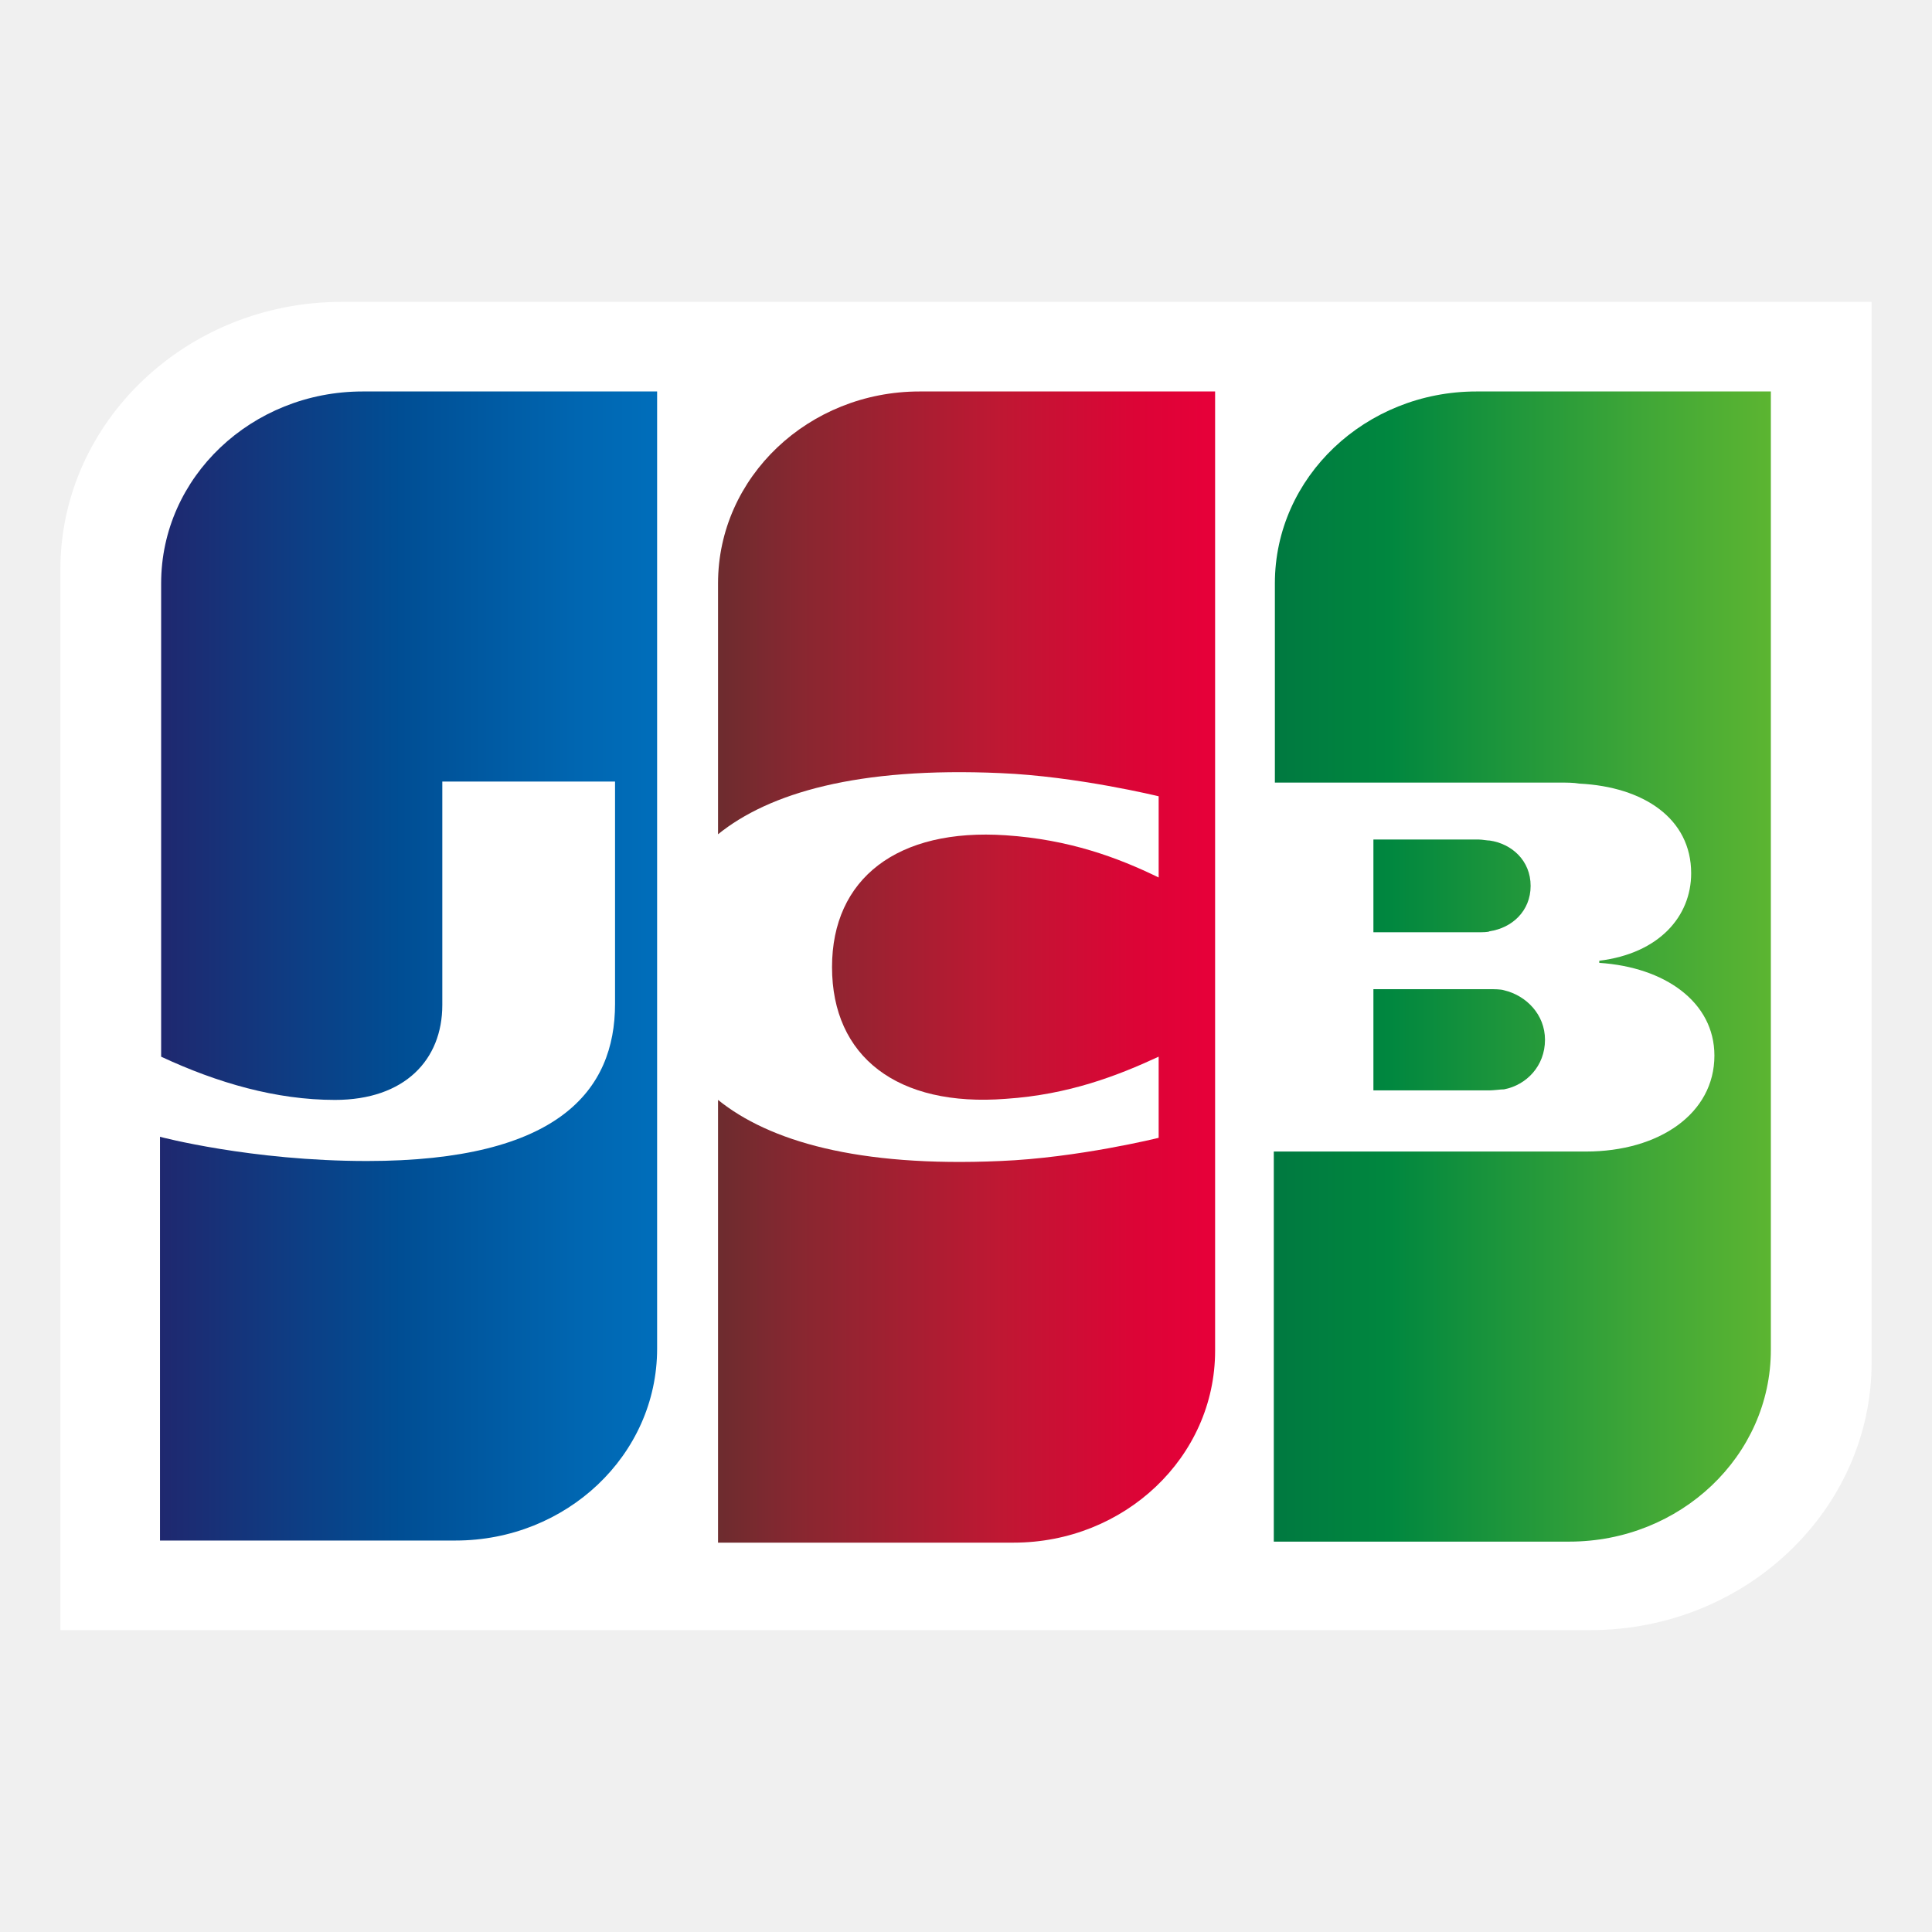
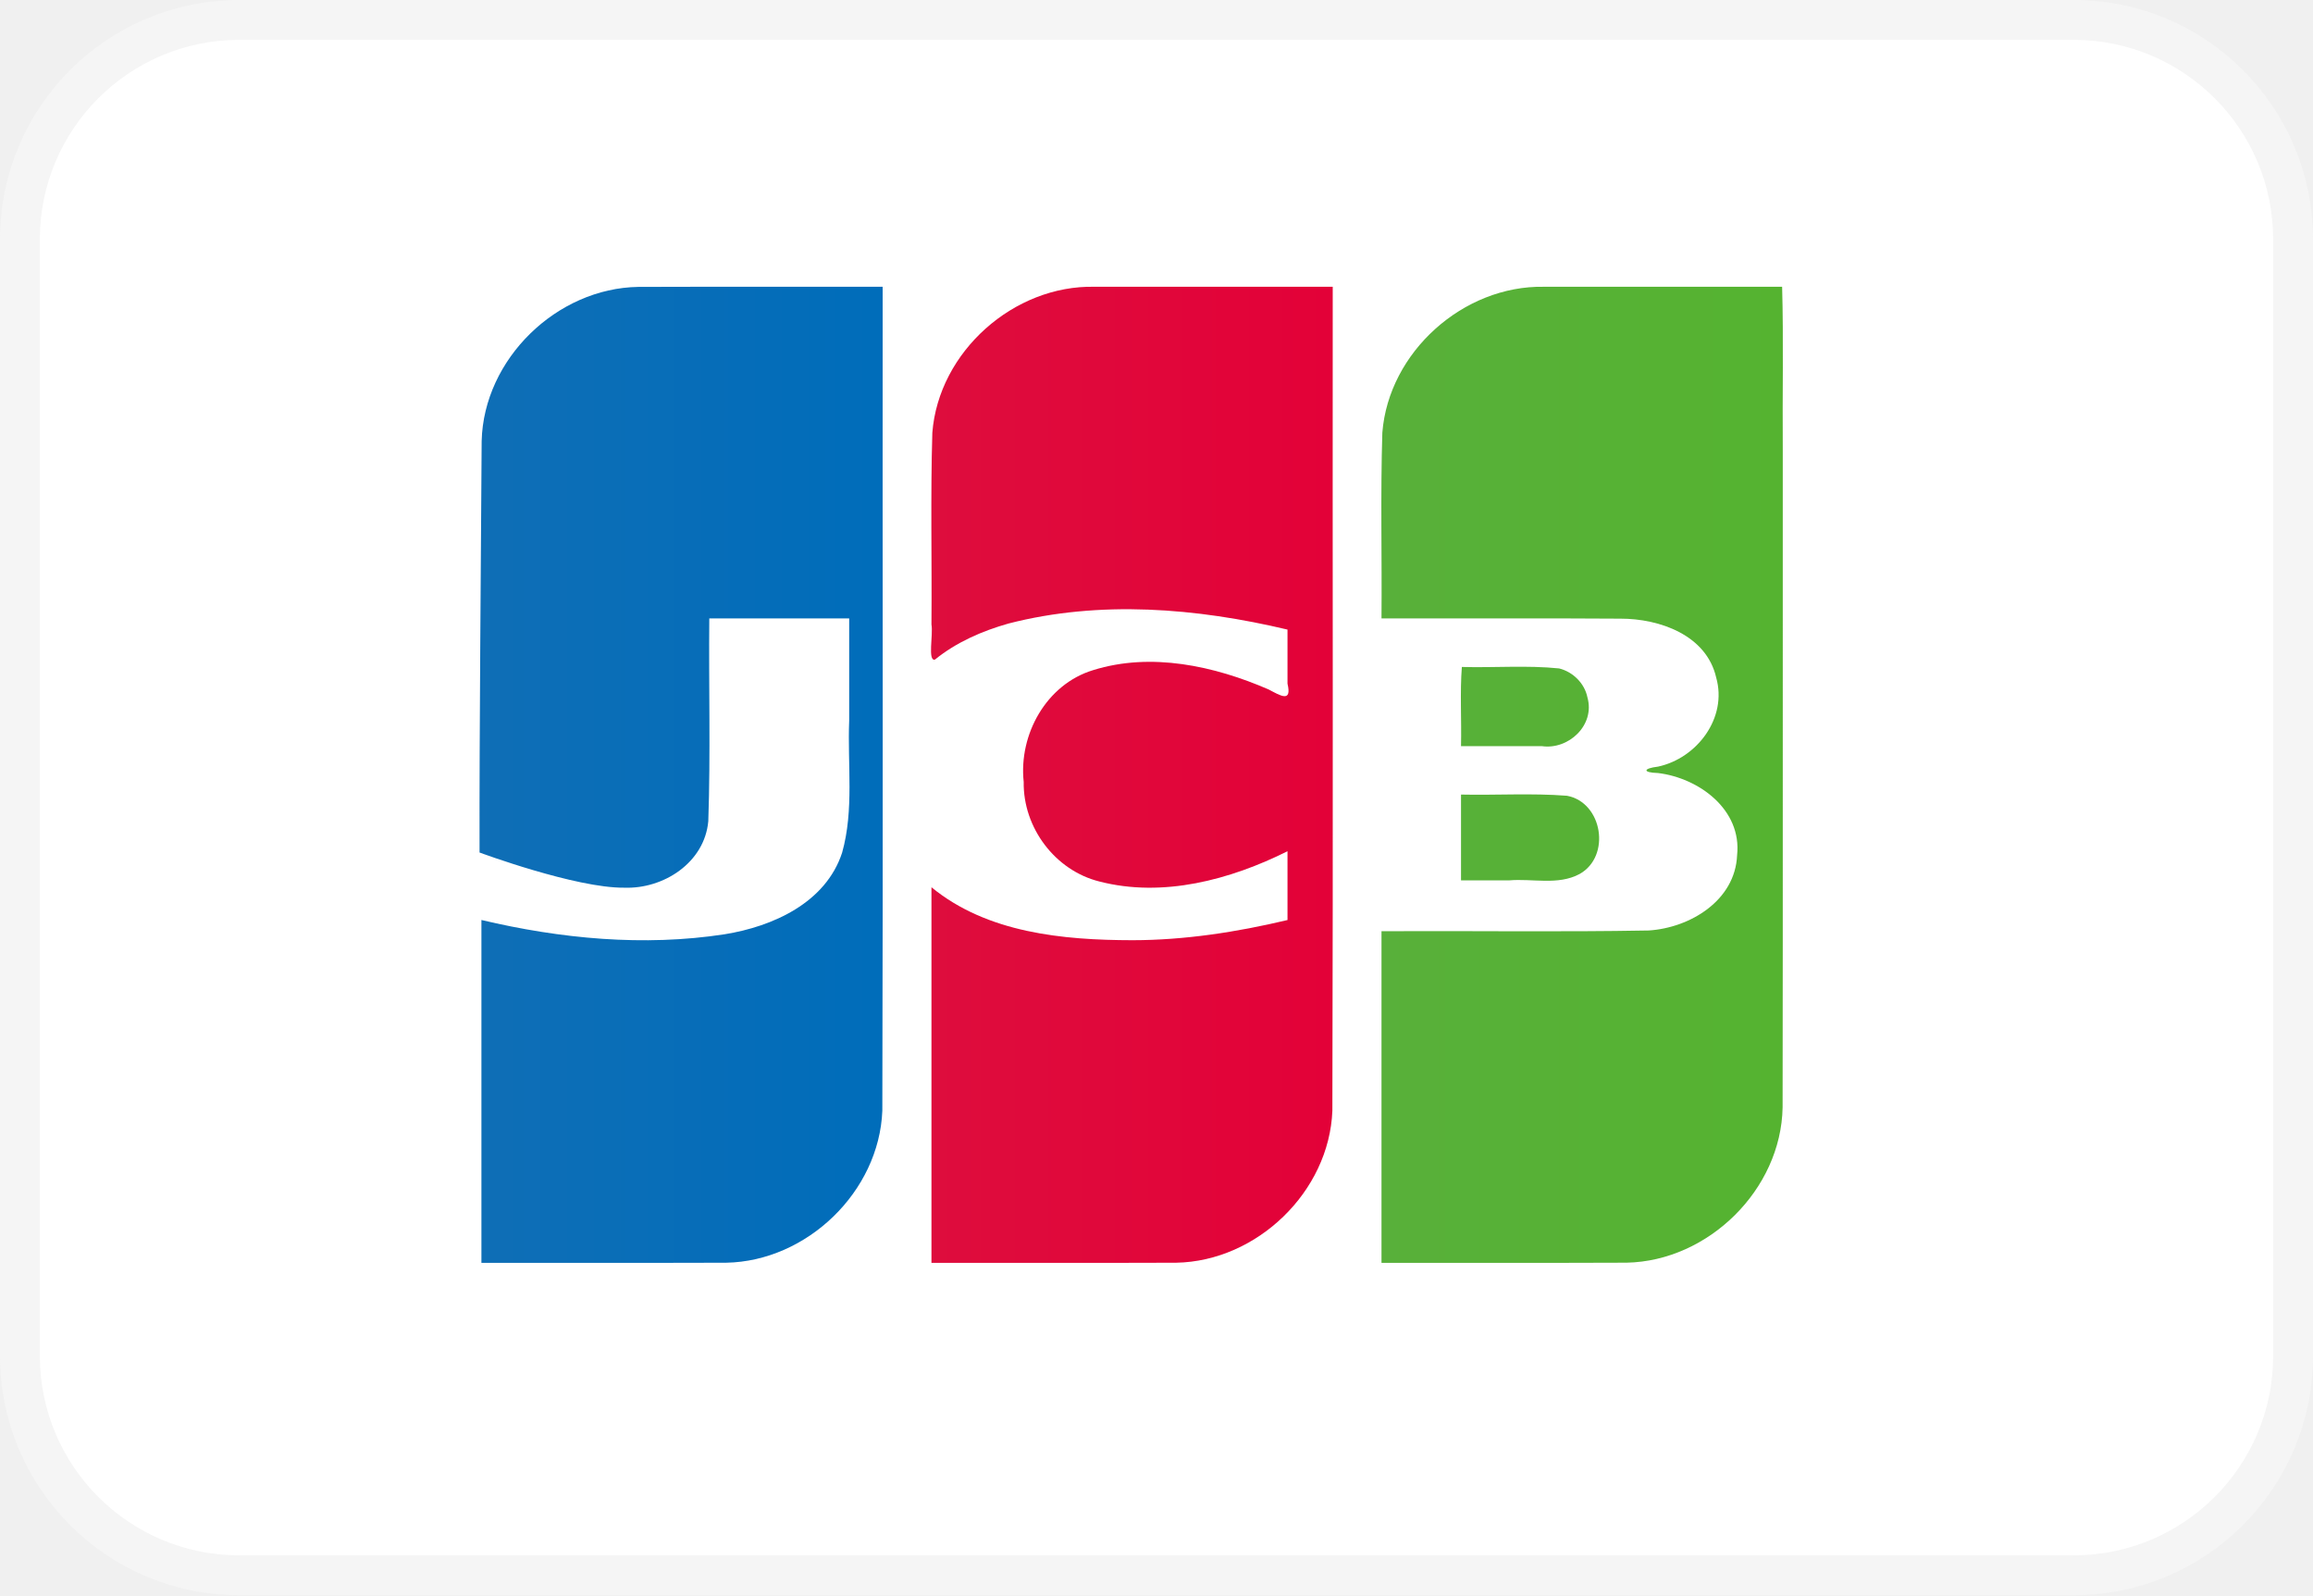
- <svg xmlns="http://www.w3.org/2000/svg" width="32" height="32" viewBox="0 0 32 32" fill="none">
-   <path d="M31 22.565C31 25.009 28.91 27 26.342 27H1V9.435C1 6.99 3.09 5 5.658 5H31V22.565Z" fill="white" />
-   <path d="M24.453 6.484C22.62 6.484 21.116 7.899 21.116 9.662V12.962H25.829C25.939 12.962 26.067 12.962 26.159 12.979C27.222 13.032 28.011 13.556 28.011 14.464C28.011 15.18 27.479 15.791 26.489 15.913V15.948C27.571 16.018 28.396 16.594 28.396 17.484C28.396 18.445 27.479 19.073 26.269 19.073H21.098V25.534H25.994C27.828 25.534 29.331 24.119 29.331 22.356V6.484H24.453Z" fill="url(#paint0_linear_1334_1954)" />
-   <path d="M22.748 18.06H24.674C24.701 18.06 24.747 18.056 24.793 18.052C24.838 18.047 24.884 18.043 24.912 18.043C25.279 17.973 25.59 17.659 25.59 17.222C25.59 16.803 25.279 16.489 24.912 16.402C24.857 16.384 24.747 16.384 24.674 16.384H22.748V18.06Z" fill="url(#paint1_linear_1334_1954)" />
-   <path d="M24.674 13.922C25.04 13.975 25.352 14.254 25.352 14.673C25.352 15.092 25.04 15.371 24.674 15.424C24.655 15.441 24.545 15.441 24.49 15.441H22.748V13.905H24.49C24.52 13.905 24.562 13.91 24.599 13.915C24.629 13.919 24.657 13.922 24.674 13.922Z" fill="url(#paint2_linear_1334_1954)" />
-   <path d="M6.006 6.484C4.172 6.484 2.669 7.899 2.669 9.662V17.502C3.604 17.938 4.576 18.218 5.548 18.218C6.703 18.218 7.326 17.554 7.326 16.646V12.945H10.187V16.629C10.187 18.06 9.252 19.23 6.079 19.23C4.154 19.23 2.65 18.829 2.65 18.829V25.516H7.546C9.38 25.516 10.884 24.102 10.884 22.338V6.484H6.006Z" fill="url(#paint3_linear_1334_1954)" />
-   <path d="M15.23 6.484C13.396 6.484 11.893 7.899 11.893 9.662V13.818C12.736 13.137 14.203 12.7 16.569 12.805C17.834 12.857 19.191 13.189 19.191 13.189V14.534C18.512 14.202 17.706 13.905 16.66 13.835C14.863 13.713 13.781 14.551 13.781 16.018C13.781 17.502 14.863 18.34 16.66 18.2C17.706 18.13 18.512 17.816 19.191 17.502V18.846C19.191 18.846 17.852 19.178 16.569 19.23C14.203 19.335 12.736 18.898 11.893 18.218V25.551H16.789C18.622 25.551 20.126 24.137 20.126 22.373V6.484H15.23Z" fill="url(#paint4_linear_1334_1954)" />
+ <svg xmlns="http://www.w3.org/2000/svg" width="58" height="40" viewBox="0 0 58 40" fill="none">
+   <rect x="0.5" y="0.5" width="57" height="39" rx="5.5" fill="white" />
+   <rect x="0.5" y="0.5" width="57" height="39" rx="5.5" stroke="#F5F5F5" />
+   <path d="M36.636 19.924C37.522 19.943 38.412 19.885 39.294 19.954C40.187 20.121 40.403 21.473 39.609 21.916C39.068 22.207 38.425 22.024 37.838 22.076H36.636V19.924ZM39.806 17.488C40.003 18.183 39.333 18.806 38.665 18.71H36.636C36.651 18.056 36.608 17.345 36.657 16.724C37.469 16.747 38.29 16.678 39.097 16.761C39.444 16.848 39.735 17.134 39.806 17.488ZM44.688 7.191C44.725 8.517 44.693 9.913 44.704 11.266C44.701 16.767 44.709 22.267 44.7 27.768C44.664 29.83 42.837 31.621 40.79 31.662C38.74 31.671 36.691 31.663 34.642 31.666V23.35C36.874 23.338 39.109 23.373 41.341 23.332C42.376 23.267 43.511 22.584 43.559 21.445C43.681 20.3 42.602 19.509 41.577 19.384C41.184 19.373 41.195 19.269 41.577 19.223C42.554 19.012 43.322 18.001 43.034 16.988C42.789 15.923 41.612 15.511 40.633 15.513C38.636 15.499 36.639 15.511 34.642 15.507C34.655 13.954 34.615 12.4 34.663 10.849C34.822 8.825 36.695 7.155 38.713 7.191C40.705 7.191 42.696 7.191 44.688 7.191V7.191Z" fill="url(#paint0_linear_1142_86388)" />
+   <path d="M12.078 11.059C12.129 9 13.963 7.224 16.008 7.194C18.05 7.187 20.091 7.193 22.133 7.191C22.128 14.077 22.144 20.965 22.125 27.851C22.046 29.884 20.231 31.627 18.209 31.663C16.163 31.67 14.118 31.664 12.072 31.666V23.069C14.059 23.539 16.143 23.739 18.17 23.427C19.381 23.232 20.707 22.637 21.117 21.38C21.419 20.305 21.249 19.173 21.294 18.07V15.507H17.786C17.77 17.202 17.819 18.9 17.761 20.593C17.666 21.634 16.636 22.295 15.654 22.259C14.437 22.272 12.025 21.377 12.025 21.377C12.019 18.201 12.06 14.224 12.078 11.059V11.059Z" fill="url(#paint1_linear_1142_86388)" />
+   <path d="M23.442 16.541C23.257 16.58 23.404 15.912 23.357 15.658C23.37 14.056 23.331 12.451 23.379 10.85C23.537 8.817 25.424 7.144 27.451 7.191H33.419C33.413 14.078 33.43 20.965 33.41 27.851C33.332 29.884 31.517 31.627 29.494 31.663C27.449 31.671 25.403 31.664 23.357 31.666V22.248C24.754 23.394 26.653 23.573 28.394 23.576C29.706 23.575 31.011 23.373 32.285 23.07V21.345C30.849 22.061 29.161 22.515 27.569 22.104C26.458 21.828 25.652 20.754 25.67 19.608C25.541 18.416 26.24 17.158 27.411 16.804C28.865 16.349 30.45 16.697 31.813 17.289C32.105 17.442 32.401 17.631 32.285 17.143V15.787C30.005 15.245 27.579 15.045 25.289 15.635C24.626 15.822 23.98 16.105 23.442 16.541V16.541Z" fill="url(#paint2_linear_1142_86388)" />
  <defs>
-     <linearGradient id="paint0_linear_1334_1954" x1="21.112" y1="14.67" x2="29.353" y2="14.67" gradientUnits="userSpaceOnUse">
-       <stop stop-color="#007940" />
-       <stop offset="0.229" stop-color="#00873F" />
-       <stop offset="0.743" stop-color="#40A737" />
-       <stop offset="1" stop-color="#5CB531" />
+     <linearGradient id="paint0_linear_1142_86388" x1="34.573" y1="18.905" x2="44.64" y2="18.905" gradientUnits="userSpaceOnUse">
+       <stop stop-color="#58B03A" />
+       <stop offset="1" stop-color="#55B330" />
    </linearGradient>
-     <linearGradient id="paint1_linear_1334_1954" x1="21.112" y1="14.67" x2="29.353" y2="14.67" gradientUnits="userSpaceOnUse">
-       <stop stop-color="#007940" />
-       <stop offset="0.229" stop-color="#00873F" />
-       <stop offset="0.743" stop-color="#40A737" />
-       <stop offset="1" stop-color="#5CB531" />
+     <linearGradient id="paint1_linear_1142_86388" x1="11.858" y1="19.663" x2="21.968" y2="19.663" gradientUnits="userSpaceOnUse">
+       <stop stop-color="#0F6EB6" />
+       <stop offset="1" stop-color="#006DBA" />
    </linearGradient>
-     <linearGradient id="paint2_linear_1334_1954" x1="21.112" y1="14.67" x2="29.353" y2="14.67" gradientUnits="userSpaceOnUse">
-       <stop stop-color="#007940" />
-       <stop offset="0.229" stop-color="#00873F" />
-       <stop offset="0.743" stop-color="#40A737" />
-       <stop offset="1" stop-color="#5CB531" />
-     </linearGradient>
-     <linearGradient id="paint3_linear_1334_1954" x1="2.665" y1="16.001" x2="11.033" y2="16.001" gradientUnits="userSpaceOnUse">
-       <stop stop-color="#1F286F" />
-       <stop offset="0.475" stop-color="#004E94" />
-       <stop offset="0.826" stop-color="#0066B1" />
-       <stop offset="1" stop-color="#006FBC" />
-     </linearGradient>
-     <linearGradient id="paint4_linear_1334_1954" x1="11.845" y1="16.001" x2="19.972" y2="16.001" gradientUnits="userSpaceOnUse">
-       <stop stop-color="#6C2C2F" />
-       <stop offset="0.173" stop-color="#882730" />
-       <stop offset="0.573" stop-color="#BE1833" />
-       <stop offset="0.859" stop-color="#DC0436" />
-       <stop offset="1" stop-color="#E60039" />
+     <linearGradient id="paint2_linear_1142_86388" x1="23.343" y1="19.142" x2="33.417" y2="19.142" gradientUnits="userSpaceOnUse">
+       <stop stop-color="#DE0D3D" />
+       <stop offset="1" stop-color="#E30138" />
    </linearGradient>
  </defs>
</svg>
